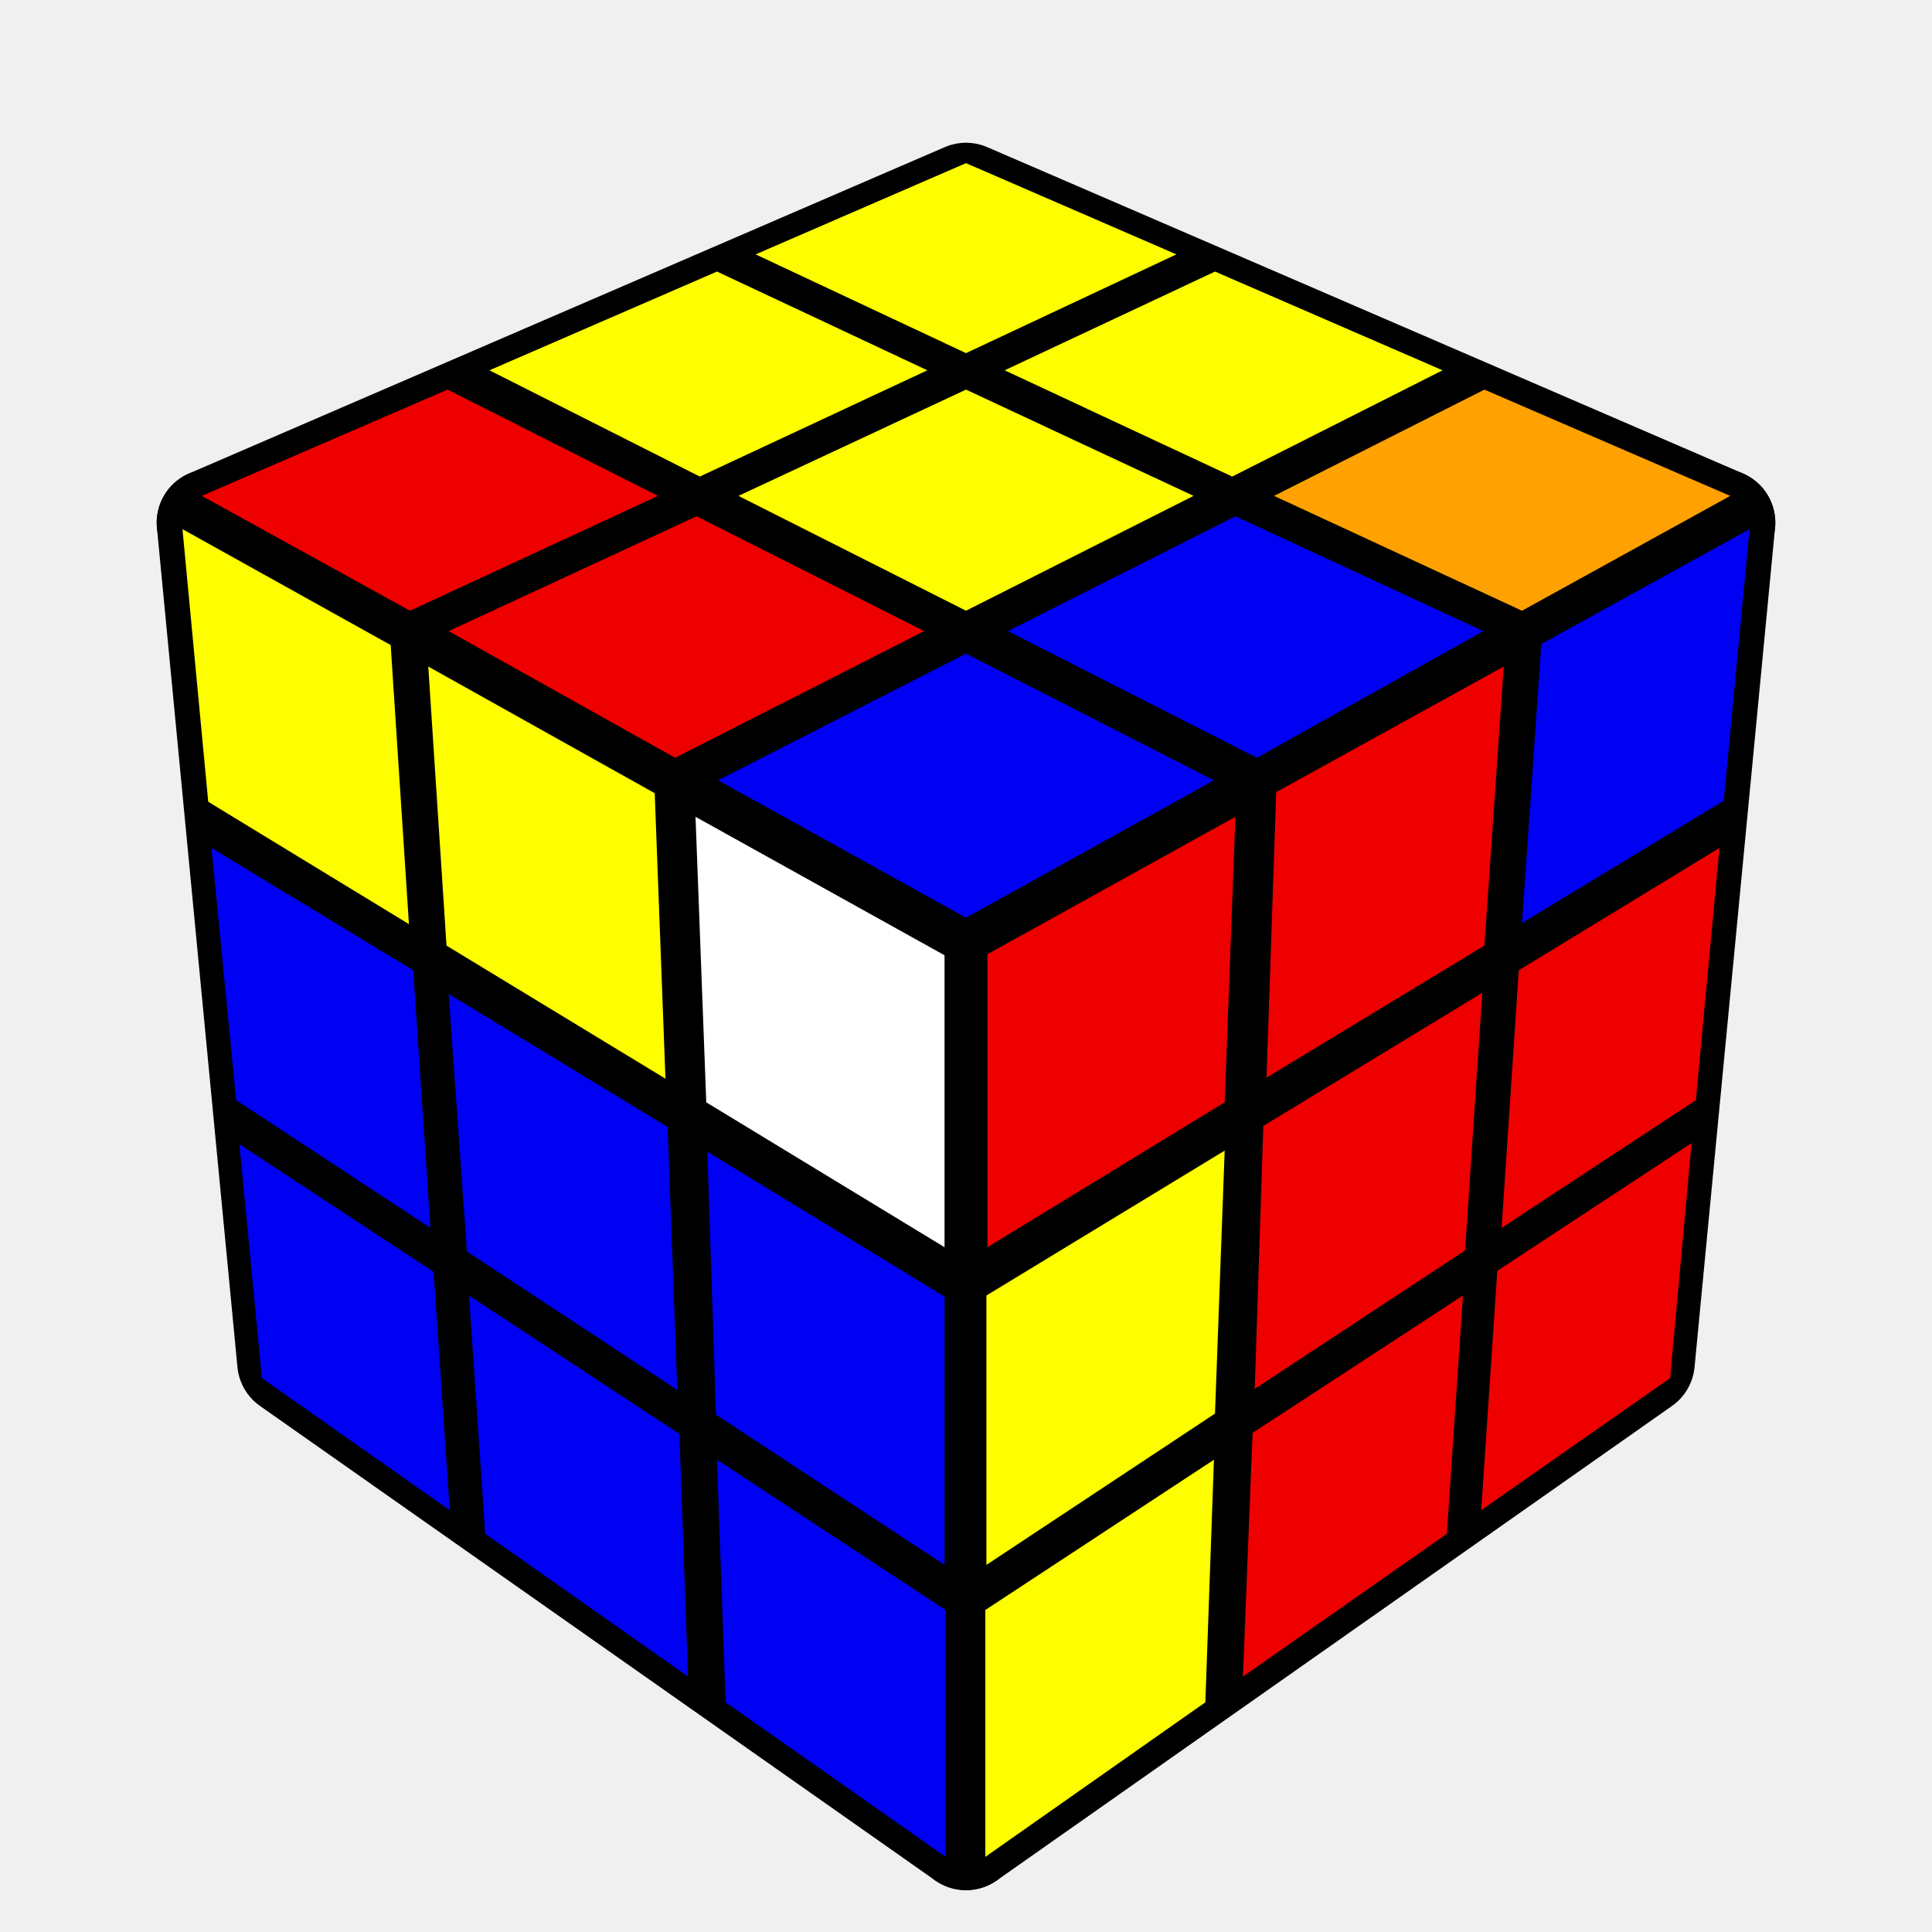
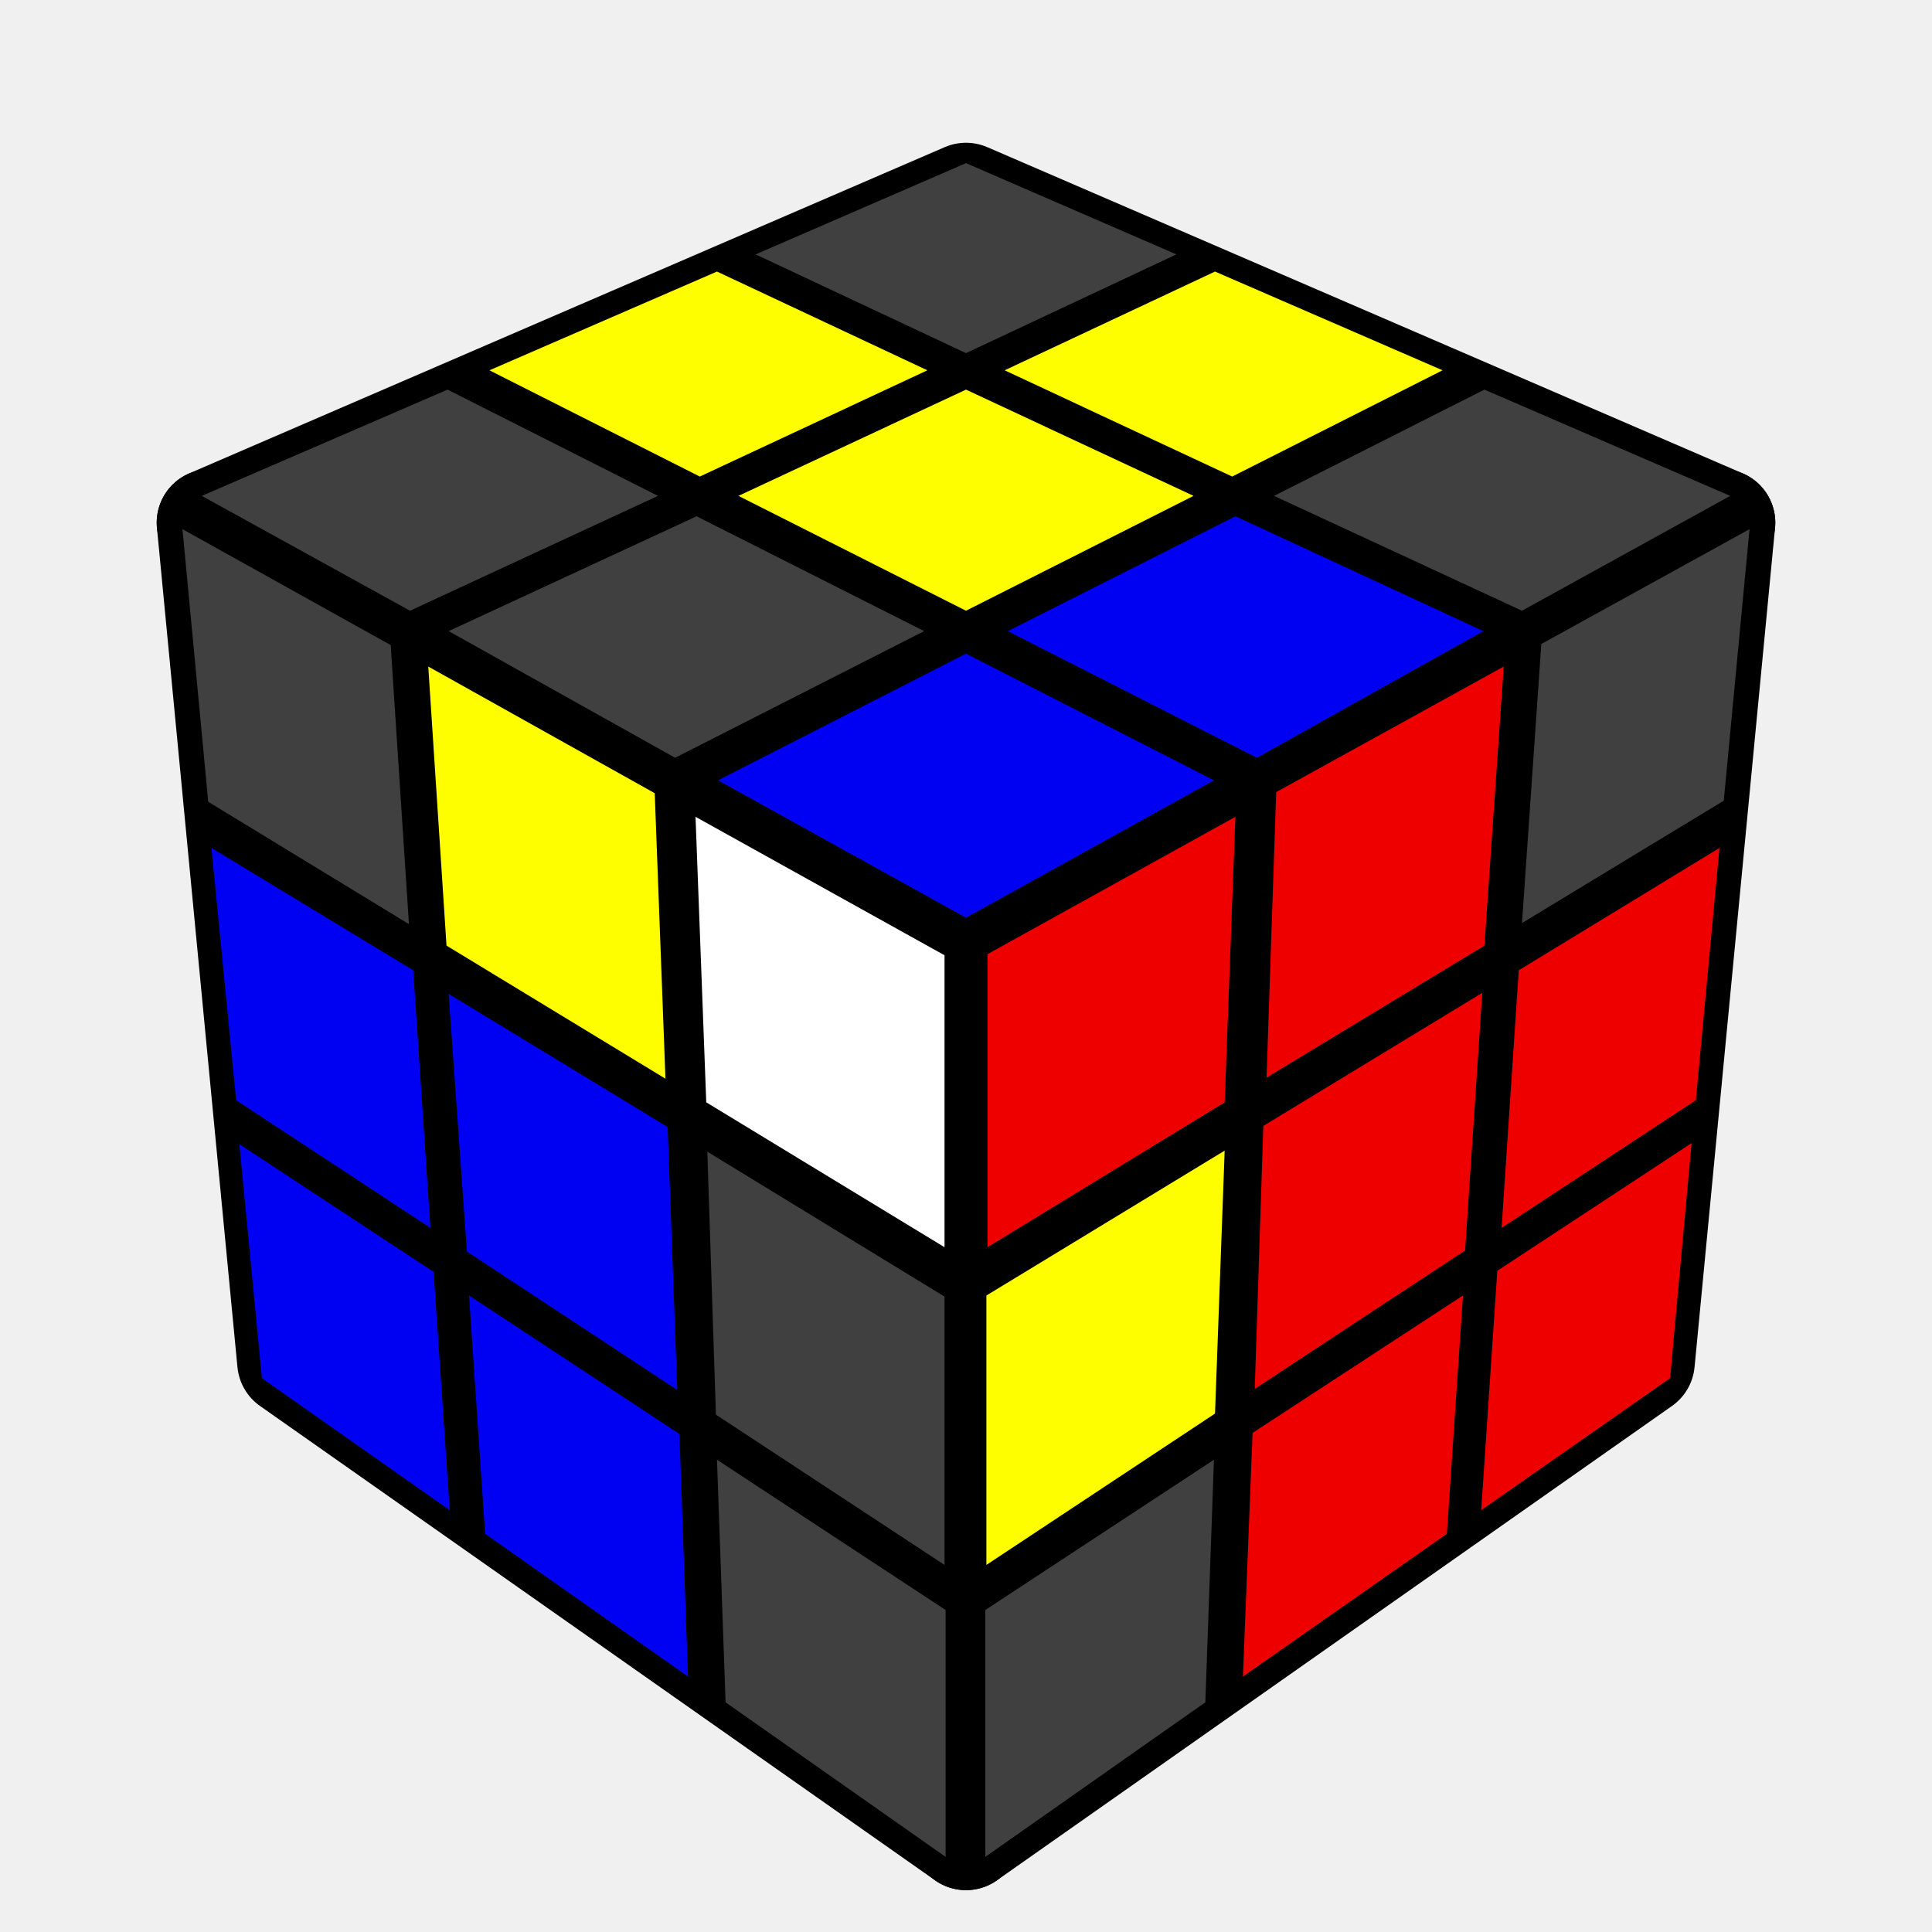
<svg xmlns="http://www.w3.org/2000/svg" version="1.1" width="220" height="220" viewBox="-0.9 -0.9 1.8 1.8">
  <g style="stroke-width:0.1;stroke-linejoin:round;opacity:1">
    <polygon fill="#000000" stroke="#000000" points="-4.9165444344952E-17,-0.717 0.704,-0.413 6.3108540577985E-17,-0.022 -0.704,-0.413" />
    <polygon fill="#000000" stroke="#000000" points="6.3108540577985E-17,-0.022 0.704,-0.413 0.629,0.369 5.5589468959362E-17,0.811" />
    <polygon fill="#000000" stroke="#000000" points="-0.704,-0.413 6.3108540577985E-17,-0.022 5.5589468959362E-17,0.811 -0.629,0.369" />
  </g>
  <g style="opacity:1;stroke-opacity:0.5;stroke-width:0;stroke-linejoin:round">
-     <polygon fill="#FEFE00" stroke="#000000" points="-4.9439549272153E-17,-0.748 0.196,-0.663 -1.6979580126642E-17,-0.571 -0.196,-0.663" />
+     <polygon fill="#404040" stroke="#000000" points="-4.9439549272153E-17,-0.748 0.196,-0.663 -1.6979580126642E-17,-0.571 -0.196,-0.663" />
    <polygon fill="#FEFE00" stroke="#000000" points="0.232,-0.647 0.444,-0.555 0.248,-0.456 0.036,-0.555" />
-     <polygon fill="#FFA100" stroke="#000000" points="0.483,-0.537 0.712,-0.438 0.518,-0.331 0.287,-0.438" />
+     <polygon fill="#404040" stroke="#000000" points="0.483,-0.537 0.712,-0.438 0.518,-0.331 0.287,-0.438" />
    <polygon fill="#FEFE00" stroke="#000000" points="-0.232,-0.647 -0.036,-0.555 -0.248,-0.456 -0.444,-0.555" />
    <polygon fill="#FEFE00" stroke="#000000" points="-1.1906711768916E-17,-0.537 0.212,-0.438 1.3125827139793E-17,-0.331 -0.212,-0.438" />
    <polygon fill="#0000F2" stroke="#000000" points="0.251,-0.419 0.482,-0.312 0.271,-0.194 0.039,-0.312" />
-     <polygon fill="#EE0000" stroke="#000000" points="-0.483,-0.537 -0.287,-0.438 -0.518,-0.331 -0.712,-0.438" />
-     <polygon fill="#EE0000" stroke="#000000" points="-0.251,-0.419 -0.039,-0.312 -0.271,-0.194 -0.482,-0.312" />
+     <polygon fill="#404040" stroke="#000000" points="-0.483,-0.537 -0.287,-0.438 -0.518,-0.331 -0.712,-0.438" />
+     <polygon fill="#404040" stroke="#000000" points="-0.251,-0.419 -0.039,-0.312 -0.271,-0.194 -0.482,-0.312" />
    <polygon fill="#0000F2" stroke="#000000" points="1.9219742927126E-17,-0.291 0.231,-0.173 6.3251582941518E-17,-0.045 -0.231,-0.173" />
    <polygon fill="#EE0000" stroke="#000000" points="0.02,-0.011 0.251,-0.139 0.241,0.127 0.02,0.262" />
    <polygon fill="#EE0000" stroke="#000000" points="0.289,-0.162 0.501,-0.279 0.483,-0.019 0.28,0.104" />
-     <polygon fill="#0000F2" stroke="#000000" points="0.536,-0.3 0.73,-0.407 0.706,-0.154 0.518,-0.04" />
+     <polygon fill="#404040" stroke="#000000" points="0.536,-0.3 0.73,-0.407 0.706,-0.154 0.518,-0.04" />
    <polygon fill="#FEFE00" stroke="#000000" points="0.019,0.307 0.241,0.172 0.232,0.417 0.019,0.558" />
    <polygon fill="#EE0000" stroke="#000000" points="0.277,0.149 0.481,0.025 0.465,0.265 0.269,0.394" />
    <polygon fill="#EE0000" stroke="#000000" points="0.515,0.004 0.702,-0.11 0.68,0.125 0.499,0.244" />
-     <polygon fill="#FEFE00" stroke="#000000" points="0.018,0.6 0.231,0.46 0.223,0.686 0.018,0.83" />
+     <polygon fill="#404040" stroke="#000000" points="0.018,0.6 0.231,0.46 0.223,0.686 0.018,0.83" />
    <polygon fill="#EE0000" stroke="#000000" points="0.267,0.435 0.463,0.307 0.448,0.529 0.258,0.662" />
    <polygon fill="#EE0000" stroke="#000000" points="0.495,0.284 0.676,0.165 0.656,0.384 0.48,0.507" />
-     <polygon fill="#FEFE00" stroke="#000000" points="-0.73,-0.407 -0.536,-0.299 -0.519,-0.039 -0.706,-0.153" />
+     <polygon fill="#404040" stroke="#000000" points="-0.73,-0.407 -0.536,-0.299 -0.519,-0.039 -0.706,-0.153" />
    <polygon fill="#FEFE00" stroke="#000000" points="-0.501,-0.279 -0.29,-0.161 -0.28,0.105 -0.484,-0.019" />
    <polygon fill="#FFFFFF" stroke="#000000" points="-0.252,-0.139 -0.02,-0.01 -0.02,0.262 -0.242,0.127" />
    <polygon fill="#0000F2" stroke="#000000" points="-0.703,-0.11 -0.515,0.004 -0.499,0.244 -0.68,0.125" />
    <polygon fill="#0000F2" stroke="#000000" points="-0.482,0.026 -0.278,0.15 -0.269,0.395 -0.465,0.266" />
-     <polygon fill="#0000F2" stroke="#000000" points="-0.241,0.173 -0.02,0.308 -0.02,0.558 -0.233,0.418" />
+     <polygon fill="#404040" stroke="#000000" points="-0.241,0.173 -0.02,0.308 -0.02,0.558 -0.233,0.418" />
    <polygon fill="#0000F2" stroke="#000000" points="-0.677,0.166 -0.496,0.285 -0.481,0.507 -0.656,0.384" />
    <polygon fill="#0000F2" stroke="#000000" points="-0.463,0.307 -0.267,0.436 -0.259,0.662 -0.448,0.529" />
-     <polygon fill="#0000F2" stroke="#000000" points="-0.232,0.46 -0.019,0.6 -0.019,0.83 -0.224,0.686" />
+     <polygon fill="#404040" stroke="#000000" points="-0.232,0.46 -0.019,0.6 -0.019,0.83 -0.224,0.686" />
  </g>
</svg>
